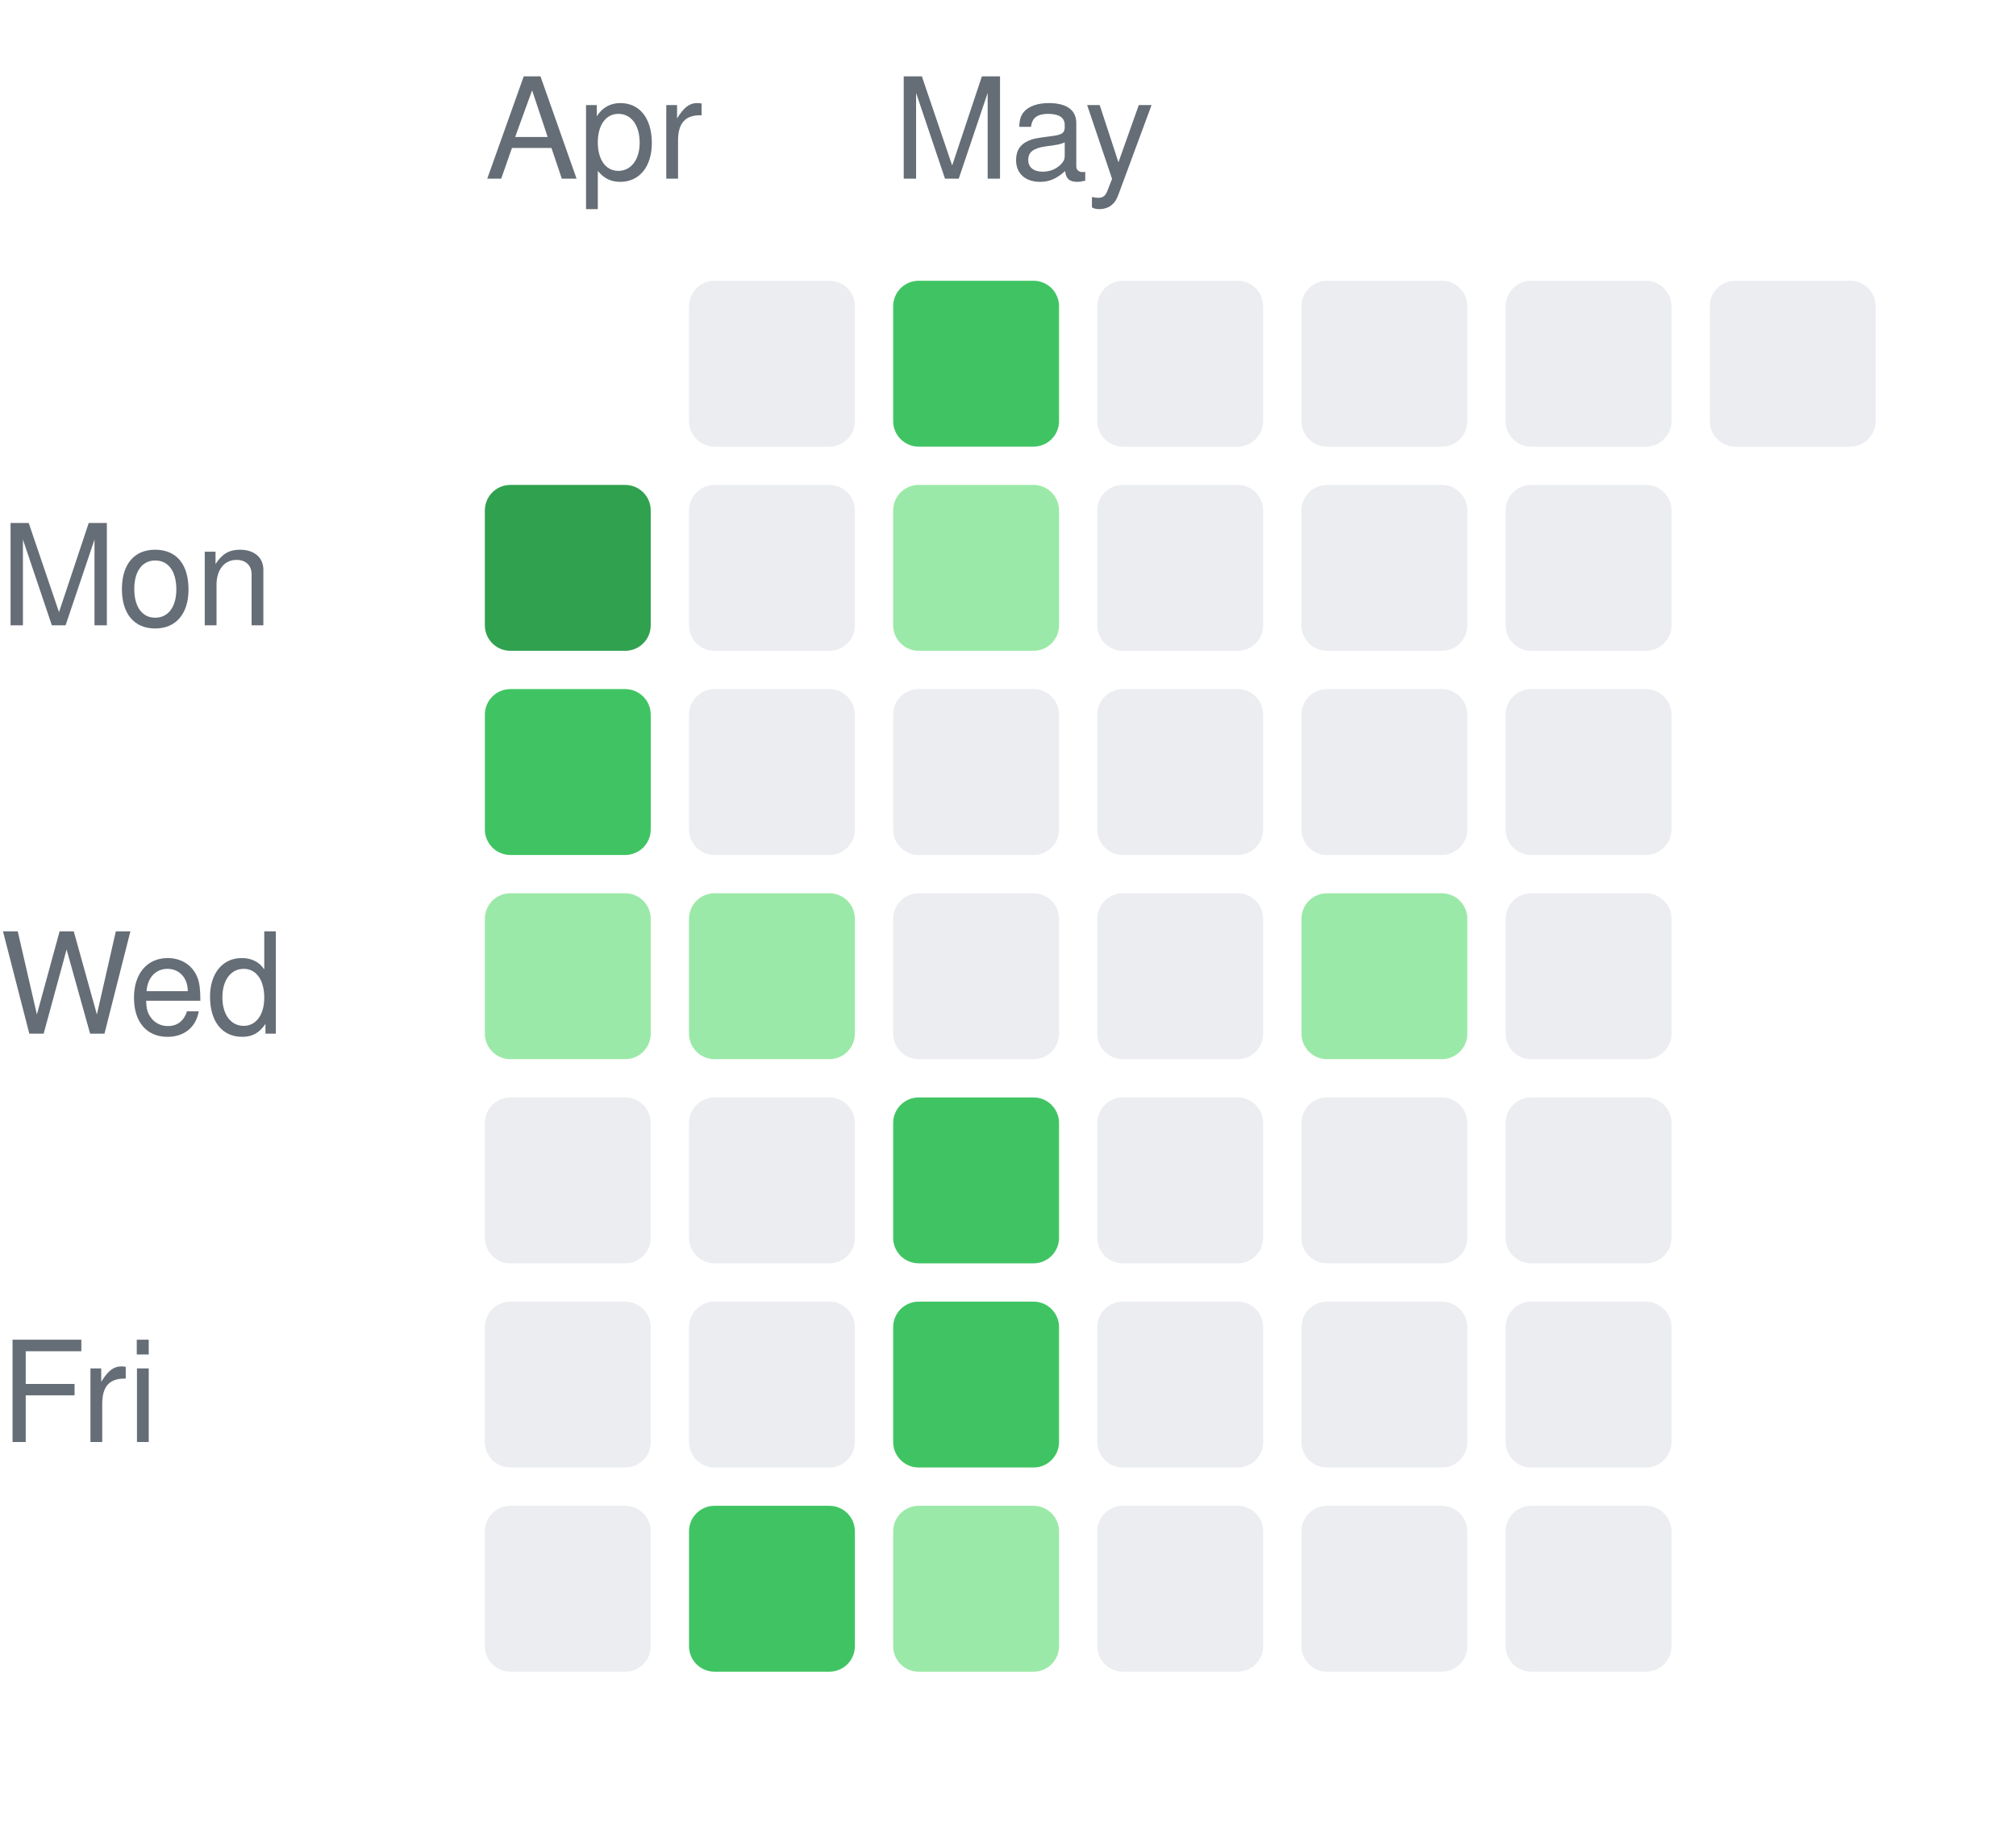
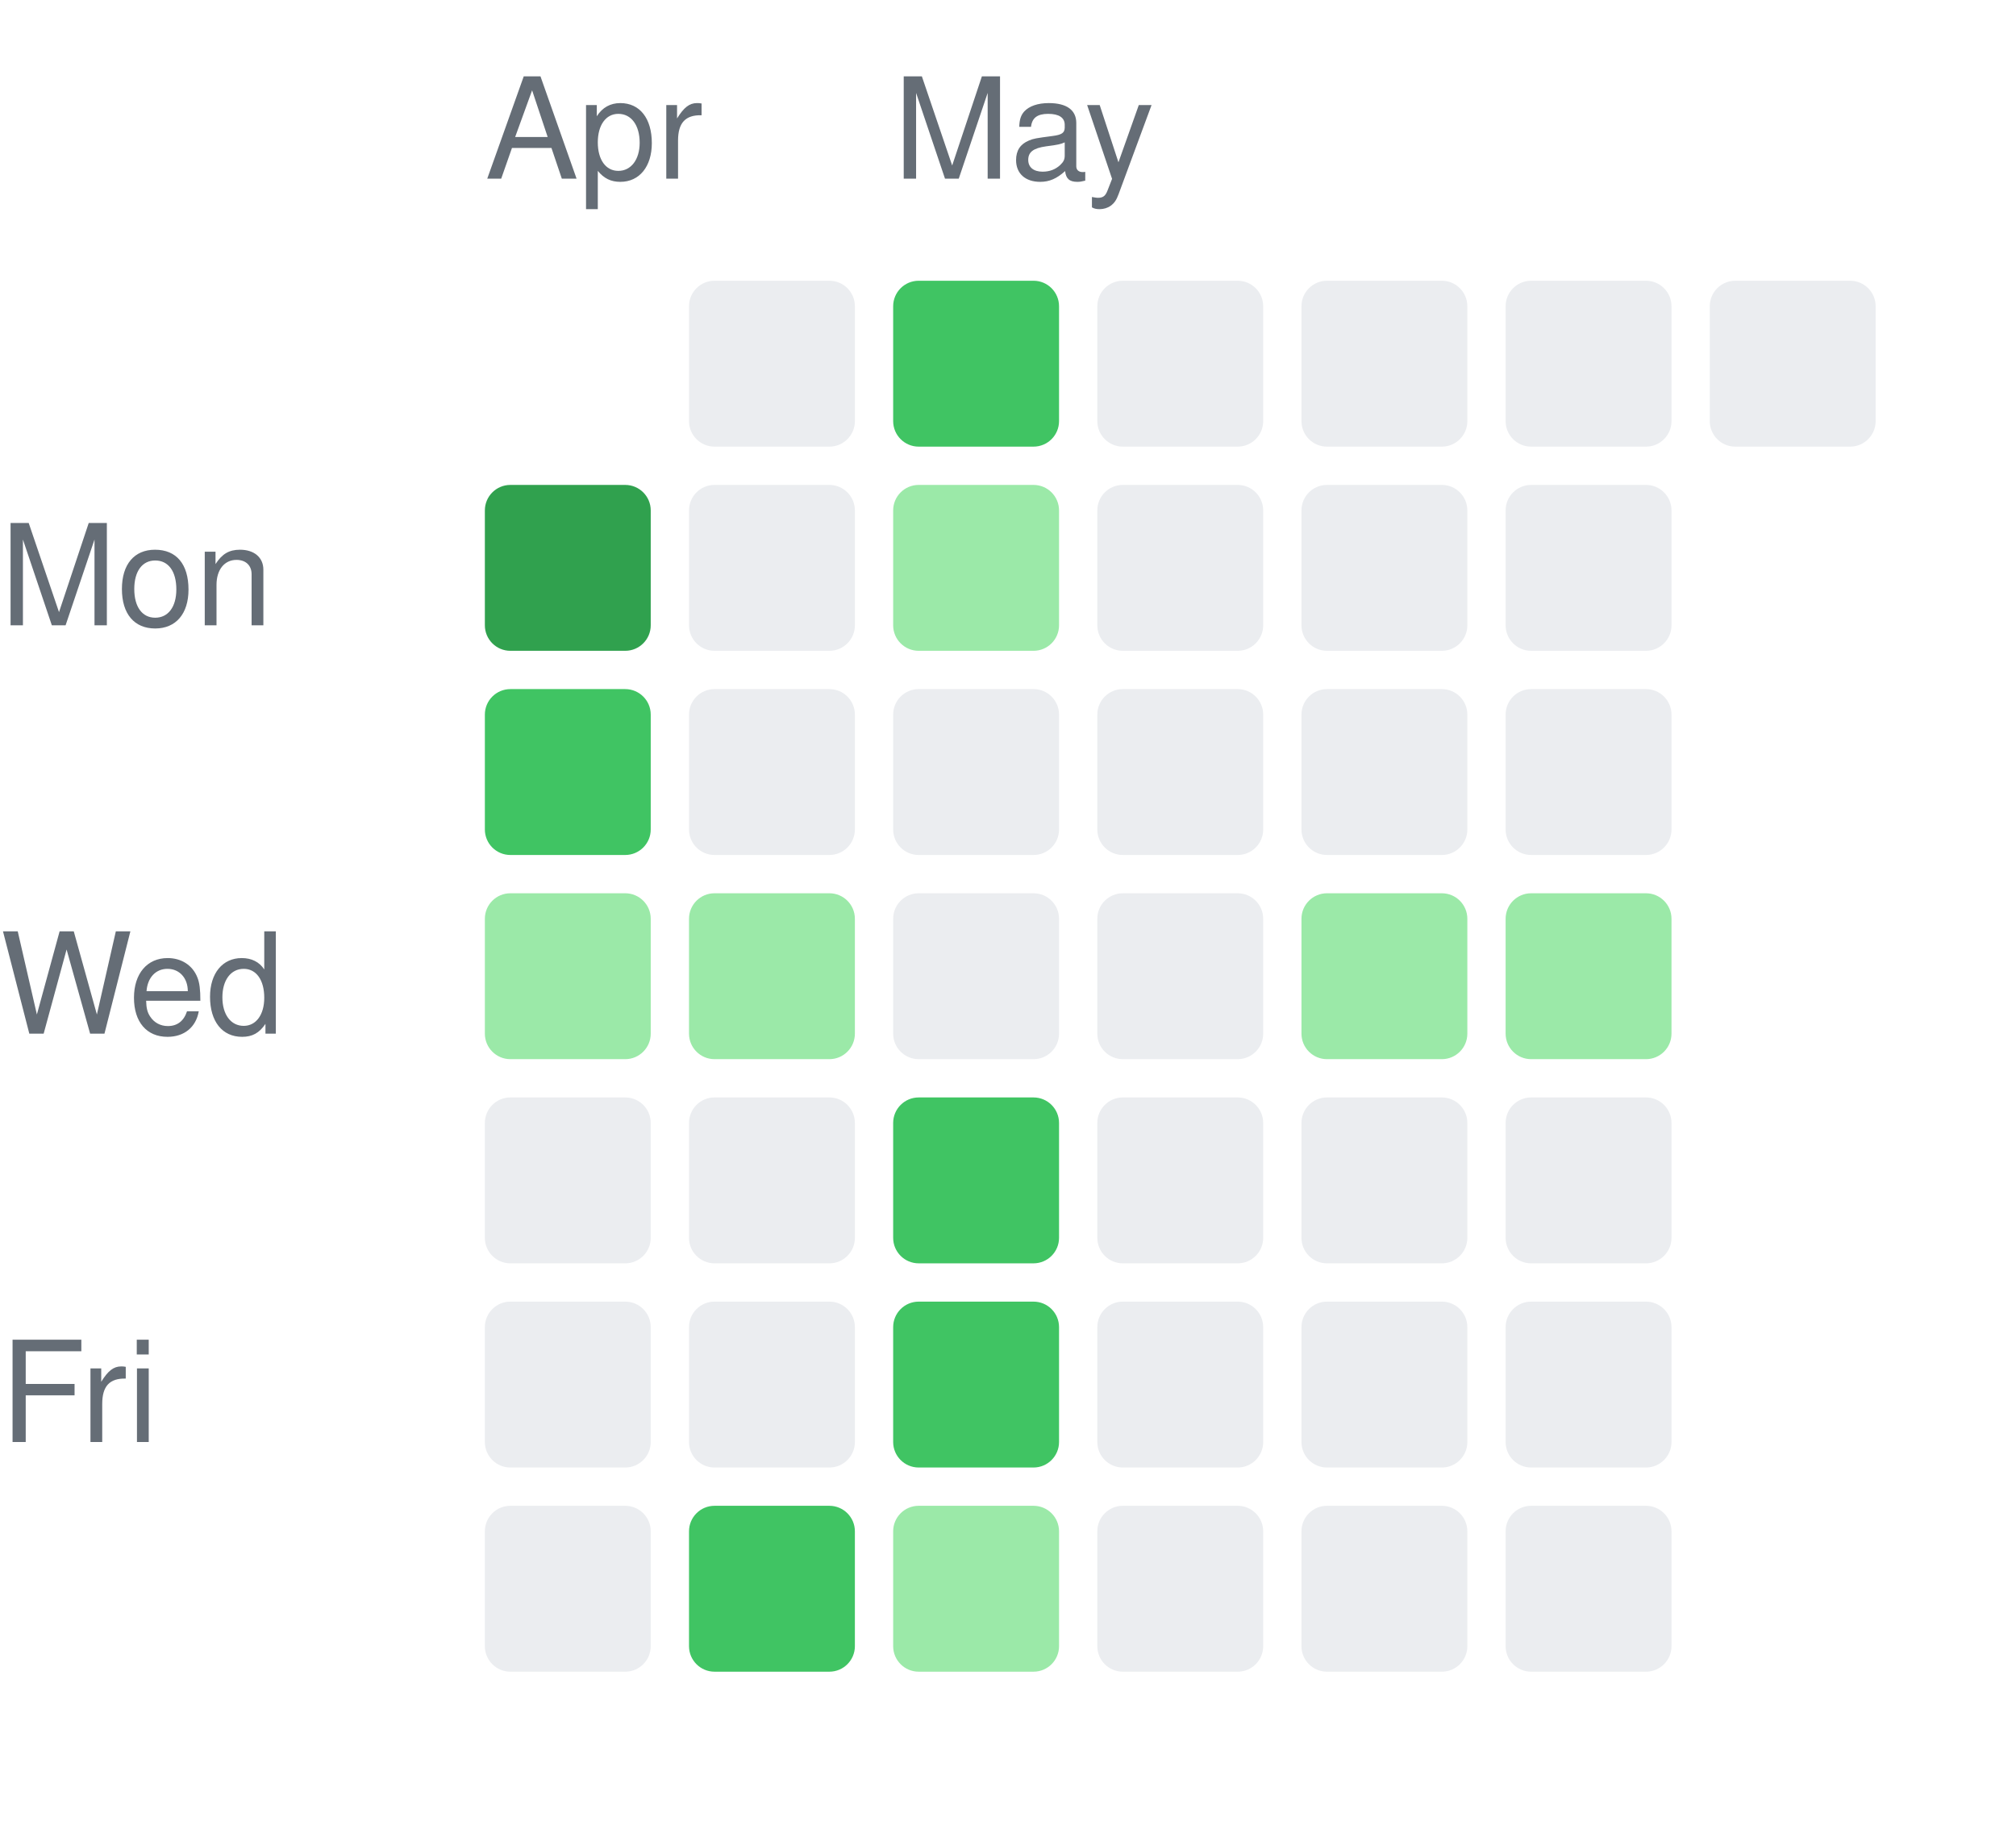
<svg xmlns="http://www.w3.org/2000/svg" width="158" height="144">
  <style>
  text { font-family: -apple-system, BlinkMacSystemFont, 'Segoe UI', Helvetica, Arial, sans-serif; font-size: 11px }
  .label { fill: #656d76 }
  .empty { fill: #ebedf0 }
  .l0 { fill: #9be9a8 }
  .l1 { fill: #40c463 }
  .l2 { fill: #30a14e }
  .l3 { fill: #216e39 }
  @media (prefers-color-scheme: dark) {
    .label { fill: #8b949e }
    .empty { fill: #2d333b }
    .l0 { fill: #0e4429 }
    .l1 { fill: #006d32 }
    .l2 { fill: #26a641 }
    .l3 { fill: #39d353 }
  }
</style>
  <text class="label" x="38" y="14">Apr</text>
  <text class="label" x="70" y="14">May</text>
  <text class="label" x="0" y="49">Mon</text>
  <text class="label" x="0" y="81">Wed</text>
  <text class="label" x="0" y="113">Fri</text>
  <rect class="l2" x="38" y="38" width="13" height="13" rx="2" ry="2" />
  <rect class="l1" x="38" y="54" width="13" height="13" rx="2" ry="2" />
  <rect class="l0" x="38" y="70" width="13" height="13" rx="2" ry="2" />
  <rect class="empty" x="38" y="86" width="13" height="13" rx="2" ry="2" />
  <rect class="empty" x="38" y="102" width="13" height="13" rx="2" ry="2" />
  <rect class="empty" x="38" y="118" width="13" height="13" rx="2" ry="2" />
  <rect class="empty" x="54" y="22" width="13" height="13" rx="2" ry="2" />
  <rect class="empty" x="54" y="38" width="13" height="13" rx="2" ry="2" />
  <rect class="empty" x="54" y="54" width="13" height="13" rx="2" ry="2" />
  <rect class="l0" x="54" y="70" width="13" height="13" rx="2" ry="2" />
  <rect class="empty" x="54" y="86" width="13" height="13" rx="2" ry="2" />
  <rect class="empty" x="54" y="102" width="13" height="13" rx="2" ry="2" />
  <rect class="l1" x="54" y="118" width="13" height="13" rx="2" ry="2" />
  <rect class="l1" x="70" y="22" width="13" height="13" rx="2" ry="2" />
  <rect class="l0" x="70" y="38" width="13" height="13" rx="2" ry="2" />
  <rect class="empty" x="70" y="54" width="13" height="13" rx="2" ry="2" />
  <rect class="empty" x="70" y="70" width="13" height="13" rx="2" ry="2" />
  <rect class="l1" x="70" y="86" width="13" height="13" rx="2" ry="2" />
  <rect class="l1" x="70" y="102" width="13" height="13" rx="2" ry="2" />
  <rect class="l0" x="70" y="118" width="13" height="13" rx="2" ry="2" />
  <rect class="empty" x="86" y="22" width="13" height="13" rx="2" ry="2" />
  <rect class="empty" x="86" y="38" width="13" height="13" rx="2" ry="2" />
  <rect class="empty" x="86" y="54" width="13" height="13" rx="2" ry="2" />
  <rect class="empty" x="86" y="70" width="13" height="13" rx="2" ry="2" />
  <rect class="empty" x="86" y="86" width="13" height="13" rx="2" ry="2" />
  <rect class="empty" x="86" y="102" width="13" height="13" rx="2" ry="2" />
  <rect class="empty" x="86" y="118" width="13" height="13" rx="2" ry="2" />
  <rect class="empty" x="102" y="22" width="13" height="13" rx="2" ry="2" />
  <rect class="empty" x="102" y="38" width="13" height="13" rx="2" ry="2" />
  <rect class="empty" x="102" y="54" width="13" height="13" rx="2" ry="2" />
  <rect class="l0" x="102" y="70" width="13" height="13" rx="2" ry="2" />
  <rect class="empty" x="102" y="86" width="13" height="13" rx="2" ry="2" />
  <rect class="empty" x="102" y="102" width="13" height="13" rx="2" ry="2" />
  <rect class="empty" x="102" y="118" width="13" height="13" rx="2" ry="2" />
  <rect class="empty" x="118" y="22" width="13" height="13" rx="2" ry="2" />
  <rect class="empty" x="118" y="38" width="13" height="13" rx="2" ry="2" />
  <rect class="empty" x="118" y="54" width="13" height="13" rx="2" ry="2" />
-   <rect class="empty" x="118" y="70" width="13" height="13" rx="2" ry="2" />
+   <rect class="l0" x="118" y="70" width="13" height="13" rx="2" ry="2" />
  <rect class="empty" x="118" y="86" width="13" height="13" rx="2" ry="2" />
  <rect class="empty" x="118" y="102" width="13" height="13" rx="2" ry="2" />
  <rect class="empty" x="118" y="118" width="13" height="13" rx="2" ry="2" />
  <rect class="empty" x="134" y="22" width="13" height="13" rx="2" ry="2" />
</svg>
